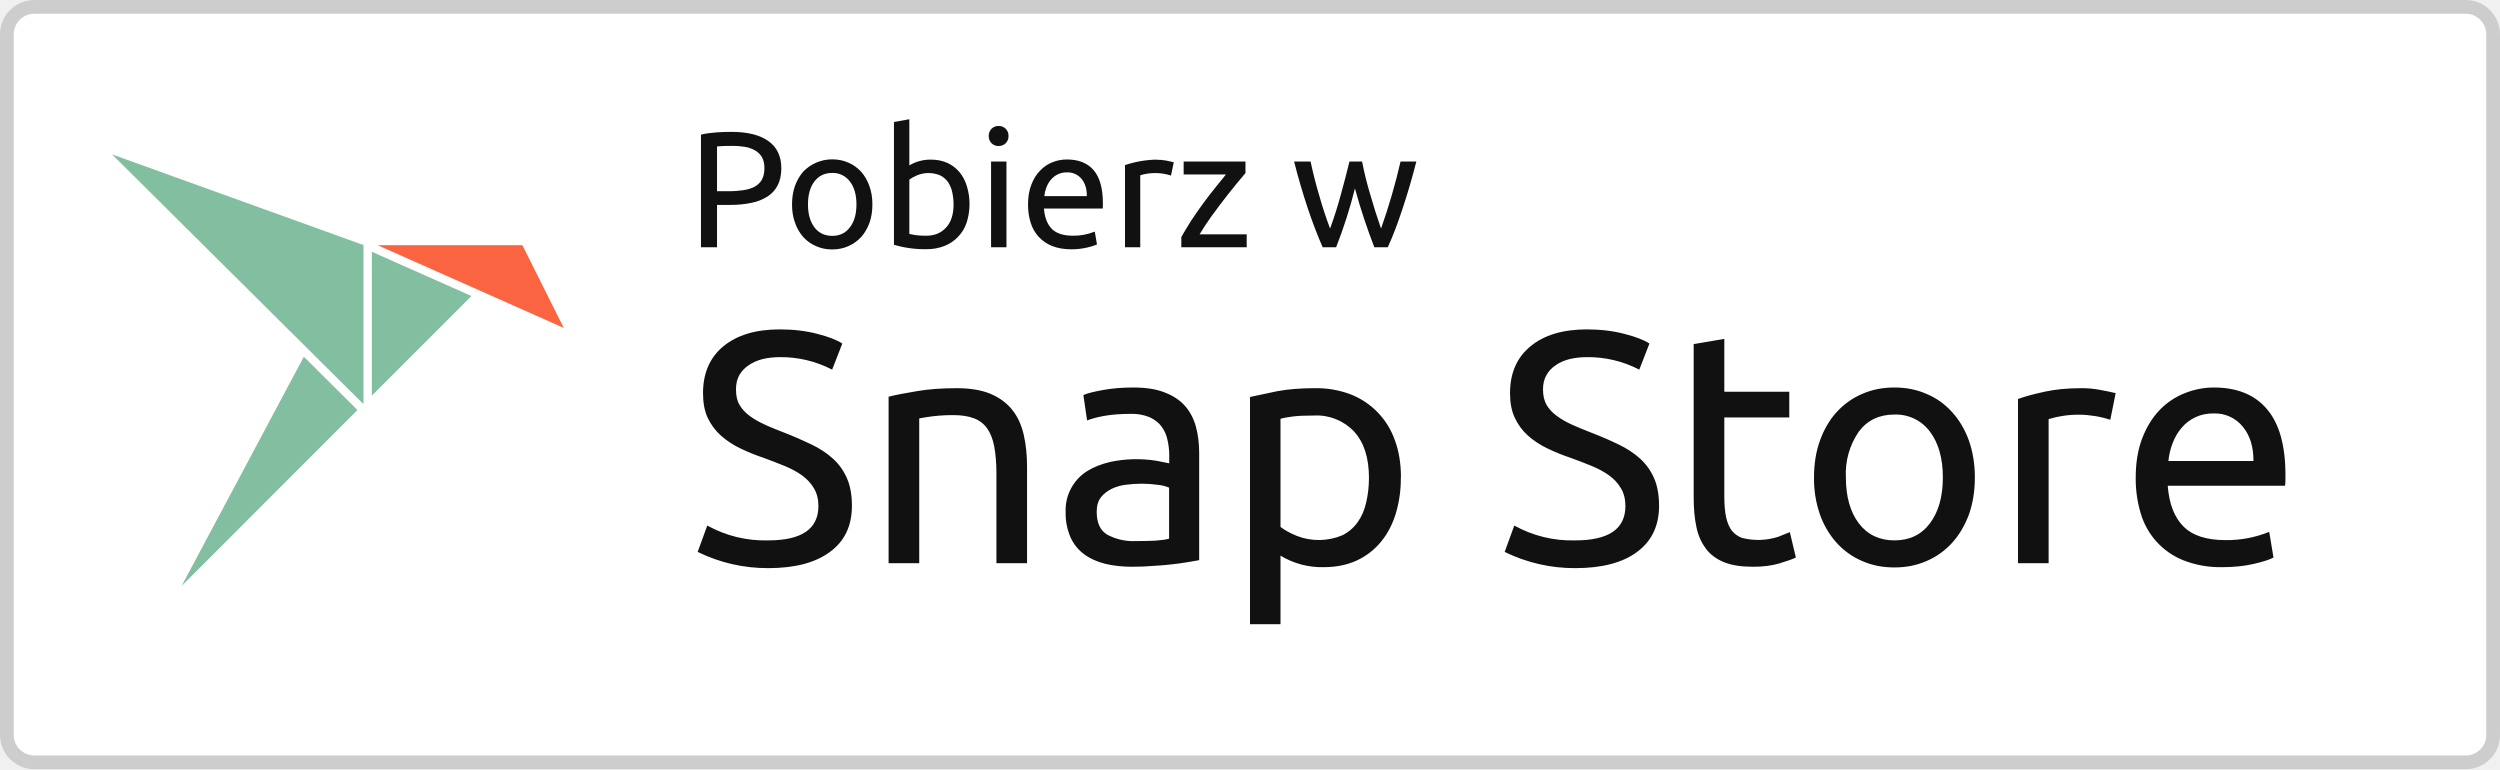
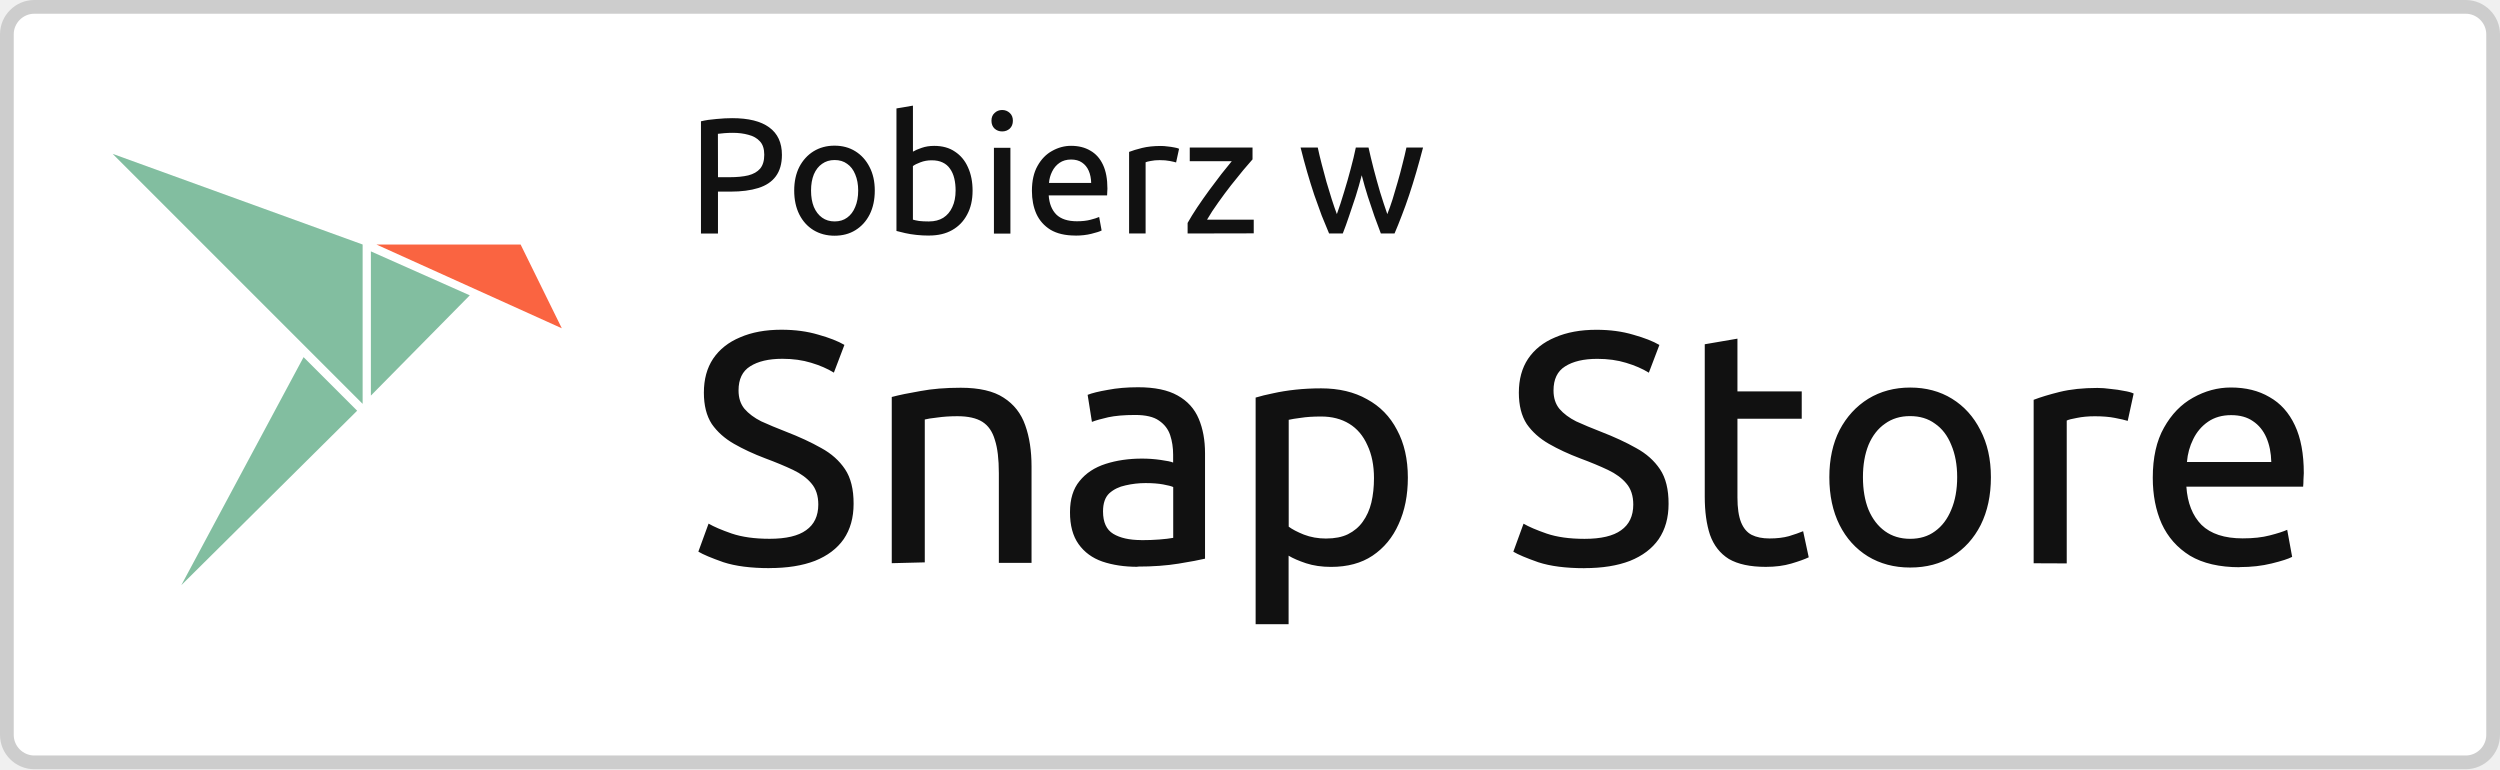
- <svg xmlns="http://www.w3.org/2000/svg" width="182" height="56">
-   <g fill="none" fill-rule="evenodd">
-     <rect stroke="#CDCDCD" fill="#FFF" x=".5" y=".5" width="181" height="55" rx="2" />
-     <path d="M53.24 9.6c1.17 0 2.07.22 2.7.67.62.44.94 1.1.94 1.98 0 .48-.09.9-.26 1.23-.17.34-.42.62-.75.83a3.4 3.4 0 01-1.18.46c-.46.1-.99.15-1.57.15h-.92V18h-1.17V9.8c.33-.08.7-.13 1.1-.16.4-.03.77-.04 1.11-.04zm.1 1.02c-.5 0-.88.01-1.14.04v3.26h.87c.4 0 .76-.03 1.08-.08.32-.05.6-.14.81-.26.22-.13.4-.3.51-.51.12-.22.18-.5.18-.83 0-.32-.06-.58-.18-.8a1.4 1.4 0 00-.5-.49 2.18 2.18 0 00-.75-.26 5.25 5.25 0 00-.88-.07zm10.17 4.26c0 .5-.07.94-.21 1.34-.15.4-.35.75-.61 1.04-.26.28-.57.5-.93.66-.36.16-.75.24-1.18.24-.42 0-.81-.08-1.17-.24a2.67 2.67 0 01-.93-.66 3.07 3.07 0 01-.6-1.04c-.15-.4-.22-.84-.22-1.34 0-.49.07-.93.21-1.34.15-.4.35-.75.6-1.04a2.93 2.93 0 012.1-.9c.44 0 .83.08 1.19.24.36.15.67.38.93.66.26.3.46.64.6 1.04.15.4.22.85.22 1.34zm-1.16 0c0-.7-.16-1.26-.48-1.67a1.54 1.54 0 00-1.29-.62c-.54 0-.97.2-1.29.62-.31.4-.47.97-.47 1.67s.16 1.26.47 1.67c.32.42.75.62 1.3.62.54 0 .97-.2 1.28-.62.32-.4.48-.97.48-1.67zm3.85-2.84a3.01 3.01 0 011.57-.42c.45 0 .85.08 1.2.24.34.16.64.38.88.67.24.29.42.63.54 1.03a4.44 4.44 0 01-.03 2.68 2.78 2.78 0 01-1.61 1.67 3.5 3.5 0 01-1.3.23 7.86 7.86 0 01-2.37-.32V8.88l1.12-.2v3.36zm0 4.99l.47.09c.2.03.46.04.77.04.6 0 1.08-.2 1.44-.6.36-.39.54-.95.54-1.68 0-.32-.04-.62-.1-.9a2.03 2.03 0 00-.31-.73 1.5 1.5 0 00-.56-.48 2.21 2.21 0 00-1.66-.02c-.26.11-.45.22-.59.33v3.95zm7.07.97h-1.12v-6.24h1.12V18zm-.57-7.37a.7.7 0 01-.72-.73.7.7 0 01.72-.73.7.7 0 01.72.73.7.7 0 01-.72.73zm2.14 4.26c0-.55.08-1.03.24-1.44.16-.42.37-.76.64-1.03.26-.27.56-.48.9-.61.35-.14.7-.2 1.06-.2.84 0 1.49.26 1.94.78.44.52.67 1.32.67 2.4v.18l-.01.21H76c.05.65.24 1.14.57 1.48.33.33.84.5 1.53.5a4.1 4.1 0 001.6-.3l.16.94a5.08 5.08 0 01-1.87.35c-.55 0-1.02-.09-1.42-.25a2.63 2.63 0 01-1.54-1.7c-.13-.4-.19-.84-.19-1.3zm4.28-.61c.01-.5-.11-.92-.37-1.24a1.3 1.3 0 00-1.08-.49 1.47 1.47 0 00-1.17.54 1.8 1.8 0 00-.32.55c-.08.21-.13.42-.15.64h3.1zm5.08-2.65a3.47 3.47 0 01.7.06 10.46 10.46 0 01.55.12l-.2.97a3.74 3.74 0 00-2.24-.02V18H81.9v-5.98a7.59 7.59 0 012.3-.4zm6.47.97a50.02 50.02 0 00-2.5 3.18c-.32.45-.6.88-.84 1.28h3.43V18H86v-.74c.2-.36.43-.74.7-1.17a31.42 31.42 0 011.79-2.45l.76-.94h-3.08v-.94h4.5v.84zm9.38 5.4a49.7 49.7 0 01-.71-1.97c-.25-.74-.48-1.51-.7-2.31A34.93 34.93 0 0197.27 18h-.98c-.36-.82-.72-1.76-1.08-2.82a49.5 49.5 0 01-1-3.42h1.2a31.9 31.9 0 00.65 2.54 28.3 28.3 0 00.77 2.34 29.66 29.66 0 00.78-2.46 76.88 76.88 0 00.63-2.42h.92a23.91 23.91 0 00.6 2.42 42.6 42.6 0 00.78 2.46 44.67 44.67 0 001.42-4.88h1.15a49.5 49.5 0 01-1 3.42c-.35 1.06-.7 2-1.08 2.82h-.97zM55.93 39.34c2.43 0 3.65-.83 3.65-2.5 0-.5-.11-.94-.33-1.3-.21-.36-.5-.67-.87-.94-.37-.26-.8-.49-1.26-.68-.48-.2-.98-.38-1.5-.58-.61-.2-1.19-.44-1.73-.7a6.05 6.05 0 01-1.42-.94c-.4-.36-.71-.79-.95-1.28-.23-.5-.34-1.1-.34-1.8 0-1.46.5-2.6 1.48-3.41 1-.82 2.36-1.23 4.1-1.23 1.02 0 1.93.11 2.76.33.82.21 1.42.45 1.8.7l-.74 1.9a8.05 8.05 0 00-3.82-.91c-.44 0-.86.05-1.24.14-.38.1-.72.24-1 .44-.3.19-.52.43-.7.73-.16.3-.24.64-.24 1.04 0 .45.08.83.26 1.13.18.3.42.57.74.8.32.24.7.45 1.12.64.42.2.9.38 1.4.58.72.28 1.38.57 1.98.86.6.29 1.12.63 1.56 1.03.44.4.78.88 1.02 1.43.24.55.36 1.22.36 2 0 1.46-.53 2.58-1.6 3.36-1.06.79-2.56 1.18-4.5 1.18a11.54 11.54 0 01-5.13-1.18l.7-1.92a8.63 8.63 0 004.44 1.08zm8.76-10.46c.51-.13 1.19-.26 2.04-.4.85-.15 1.82-.22 2.93-.22.99 0 1.81.14 2.47.42.65.28 1.18.67 1.57 1.17.4.5.67 1.11.83 1.81.16.7.24 1.48.24 2.33V41h-2.23v-6.53c0-.77-.06-1.42-.16-1.97-.1-.54-.28-.98-.52-1.32a2.04 2.04 0 00-.96-.73c-.4-.15-.9-.23-1.48-.23a11.93 11.93 0 00-2.1.17l-.4.07V41h-2.23V28.88zm18 10.51c.53 0 1-.01 1.4-.03.41-.03.75-.07 1.02-.14V35.5a2.86 2.86 0 00-.78-.2 8.68 8.68 0 00-2.37-.01 3.3 3.3 0 00-1.04.3c-.3.15-.57.36-.78.62-.2.27-.3.61-.3 1.05 0 .8.25 1.35.76 1.66a4 4 0 002.09.47zm-.2-11.18c.9 0 1.66.11 2.27.35.62.23 1.12.56 1.5.98.37.42.64.93.8 1.51.16.59.24 1.23.24 1.93v7.8l-.8.14a23.37 23.37 0 01-2.58.28c-.5.04-1 .06-1.5.06-.7 0-1.35-.07-1.94-.21-.6-.15-1.1-.37-1.54-.69a3.13 3.13 0 01-1-1.23 4.33 4.33 0 01-.36-1.85 3.35 3.35 0 011.56-2.98c.48-.3 1.04-.52 1.68-.67a9.16 9.16 0 013.4-.08 40.87 40.87 0 01.9.18v-.63c0-.36-.05-.73-.13-1.09a2.5 2.5 0 00-.43-.96c-.2-.28-.5-.5-.85-.67a3.34 3.34 0 00-1.4-.25c-.74 0-1.39.05-1.94.15-.55.1-.96.22-1.23.33l-.27-1.85c.29-.13.77-.25 1.44-.37.67-.12 1.4-.18 2.19-.18zm17.17 6.57c0-1.45-.36-2.57-1.08-3.36a3.72 3.72 0 00-2.88-1.17c-.68 0-1.2.02-1.58.07-.37.05-.67.1-.9.17v7.87c.28.22.67.44 1.18.65a4.42 4.42 0 003.32-.04c.46-.23.83-.55 1.12-.96.29-.4.5-.89.62-1.44.13-.55.2-1.15.2-1.79zm2.32 0a8.8 8.8 0 01-.37 2.62c-.25.8-.61 1.49-1.09 2.06a4.96 4.96 0 01-1.76 1.35c-.7.32-1.5.48-2.4.48a5.8 5.8 0 01-3.14-.84v4.99H91V28.9l1.98-.42c.8-.15 1.71-.22 2.75-.22a7 7 0 012.6.45 5.55 5.55 0 013.22 3.35c.3.8.44 1.72.44 2.72zm12.7 4.56c2.43 0 3.65-.83 3.65-2.5 0-.5-.11-.94-.33-1.3-.21-.36-.5-.67-.87-.94-.37-.26-.79-.49-1.26-.68-.47-.2-.97-.38-1.5-.58-.61-.2-1.19-.44-1.73-.7a6.05 6.05 0 01-1.42-.94c-.4-.36-.71-.79-.94-1.28-.24-.5-.35-1.1-.35-1.8 0-1.46.5-2.6 1.49-3.41.99-.82 2.36-1.23 4.1-1.23 1 0 1.92.11 2.75.33.82.21 1.43.45 1.81.7l-.74 1.9a8.05 8.05 0 00-3.82-.91c-.45 0-.86.05-1.25.14-.38.1-.72.24-1 .44-.3.19-.52.43-.69.73-.17.3-.25.64-.25 1.04 0 .45.09.83.26 1.13.18.3.43.57.75.8.32.24.69.45 1.11.64.43.2.9.38 1.4.58.73.28 1.39.57 1.99.86.6.29 1.12.63 1.56 1.03.44.4.78.88 1.02 1.43.24.55.36 1.22.36 2 0 1.46-.54 2.58-1.6 3.36-1.06.79-2.56 1.18-4.5 1.18a11.54 11.54 0 01-5.14-1.18l.7-1.92a8.63 8.63 0 004.44 1.08zm10.85-10.82h4.73v1.87h-4.73v5.76c0 .63.05 1.14.14 1.55.1.4.24.73.43.96.2.23.44.4.72.5a4.74 4.74 0 002.63-.08l.85-.34.44 1.85c-.23.11-.62.25-1.18.42-.56.17-1.2.25-1.92.25-.85 0-1.55-.1-2.1-.32s-1-.54-1.33-.97a3.9 3.9 0 01-.71-1.6c-.14-.63-.2-1.36-.2-2.2V25.05l2.23-.38v3.86zm18.24 6.24c0 1-.15 1.89-.43 2.69-.3.8-.7 1.49-1.22 2.06a5.33 5.33 0 01-1.86 1.33c-.72.32-1.5.47-2.35.47-.85 0-1.63-.15-2.35-.47a5.33 5.33 0 01-1.86-1.33 6.15 6.15 0 01-1.21-2.06 7.9 7.9 0 01-.43-2.69c0-.98.14-1.87.43-2.68.29-.8.69-1.5 1.21-2.07a5.33 5.33 0 011.86-1.33c.72-.32 1.5-.47 2.35-.47.85 0 1.63.15 2.35.47.72.3 1.34.75 1.86 1.33.52.57.93 1.27 1.22 2.07.28.81.43 1.7.43 2.68zm-2.33 0c0-1.4-.32-2.52-.95-3.35a3.08 3.08 0 00-2.58-1.23c-1.09 0-1.95.4-2.58 1.23a5.37 5.37 0 00-.95 3.35c0 1.4.32 2.52.95 3.35.63.82 1.5 1.23 2.58 1.23 1.09 0 1.95-.4 2.58-1.23.63-.83.95-1.94.95-3.35zm10.08-6.5a6.94 6.94 0 011.4.13 20.92 20.92 0 011.1.23l-.39 1.94a7.48 7.48 0 00-4.49-.05V41h-2.23V29.05c.53-.2 1.19-.37 1.97-.54.78-.17 1.66-.25 2.64-.25zm3.96 6.52c0-1.1.16-2.06.48-2.89.32-.82.74-1.5 1.27-2.05a5.16 5.16 0 011.83-1.22 5.7 5.7 0 012.1-.41c1.69 0 2.98.52 3.87 1.57.9 1.05 1.35 2.64 1.35 4.79v.37c0 .15-.01.3-.03.42h-8.54c.1 1.3.47 2.28 1.13 2.95.65.67 1.68 1.01 3.07 1.01a8.19 8.19 0 003.19-.6l.31 1.87c-.27.15-.75.3-1.43.46-.68.16-1.45.24-2.31.24a7.35 7.35 0 01-2.82-.5 5.26 5.26 0 01-3.1-3.4 8.68 8.68 0 01-.37-2.6zm8.57-1.22c.01-1-.24-1.84-.76-2.48a2.6 2.6 0 00-2.15-.98 2.94 2.94 0 00-2.35 1.08c-.27.32-.48.7-.63 1.1-.16.42-.26.85-.3 1.28h6.19z" fill="#111" />
-     <path d="M27.07 28.8V18.33l7.25 3.22-7.25 7.25zM13.23 42.64l8.89-16.67 3.9 3.88-12.79 12.8zm-5.07-31.4l18.3 6.6v11.58L8.15 11.23z" fill="#82BEA0" fill-rule="nonzero" />
-     <path fill="#FA6441" fill-rule="nonzero" d="M38.03 17.85H27.49l13.55 6.02z" />
+ <svg xmlns="http://www.w3.org/2000/svg" id="a" enable-background="new 0 0 182 56" version="1.1" viewBox="0 0 182 56">
+   <style id="b" type="text/css">.st0 {
+             fill-rule: evenodd;
+             clip-rule: evenodd;
+             fill: #FFFFFF;
+             stroke: #CDCDCD;
+         }
+ 
+         .st1 {
+             fill: #82BEA0;
+         }
+ 
+         .st2 {
+             fill: #FA6441;
+         }
+ 
+         .st3 {
+             fill: #111111;
+         }
+ 
+         .st4 {
+             font-family: 'Ubuntu';
+         }
+ 
+         .st5 {
+             font-size: 12px;
+             font-weight: 500;
+         }
+ 
+         .st6 {
+             font-size: 24px;
+             font-weight: 500;
+         }</style>
+   <g id="e">
+     <g id="f">
+       <path id="g" class="st0" d="m2.5 0.5h177c1.1 0 2 0.9 2 2v51c0 1.1-0.9 2-2 2h-177c-1.1 0-2-0.9-2-2v-51c0-1.1 0.9-2 2-2z" />
+       <g id="h" transform="translate(8 11)">
+         <path id="i" class="st1" d="M19,17.8V7.3l7.2,3.2L19,17.8z M5.2,31.6L14.1,15l3.9,3.9L5.2,31.6z M0.2,0.2l18.2,6.6v11.6     L0.2,0.2z" />
+         <polygon id="j" class="st2" points="29.9 6.8 19.4 6.8 32.9 12.9" />
+       </g>
+       <path id="k" class="st3 st4 st5" transform="translate(50,17)" d="m1.03 0v-8.17q0.504-0.12 1.13-0.168 0.624-0.06 1.14-0.06 1.79 0 2.7 0.672 0.924 0.672 0.924 2 0 0.96-0.444 1.56-0.432 0.588-1.27 0.852t-2.03 0.264h-0.912v3.05zm1.24-4.1h0.864q0.78 0 1.34-0.132 0.564-0.144 0.864-0.492 0.3-0.36 0.3-1.01 0-0.636-0.312-0.972-0.312-0.348-0.84-0.48-0.516-0.144-1.13-0.144-0.348 0-0.624 0.024t-0.468 0.048zm8.49 4.26q-0.864 0-1.54-0.408-0.66-0.408-1.03-1.14-0.372-0.744-0.372-1.74 0-0.984 0.372-1.72 0.384-0.732 1.04-1.14 0.672-0.408 1.52-0.408 0.864 0 1.52 0.408t1.03 1.14q0.384 0.732 0.384 1.72 0 0.996-0.372 1.74-0.372 0.732-1.03 1.14-0.648 0.408-1.54 0.408zm0-1.04q0.54 0 0.912-0.276 0.384-0.276 0.588-0.78 0.216-0.504 0.216-1.19 0-0.672-0.216-1.18-0.204-0.504-0.588-0.768-0.372-0.276-0.912-0.276-0.528 0-0.912 0.276-0.384 0.264-0.6 0.768-0.204 0.504-0.204 1.18 0 0.684 0.204 1.19 0.216 0.504 0.6 0.78 0.384 0.276 0.912 0.276zm6.89 1.03q-0.492 0-0.936-0.048t-0.816-0.132q-0.36-0.084-0.636-0.156v-8.92l1.2-0.204v3.35q0.24-0.144 0.636-0.276 0.408-0.144 0.912-0.144 0.9 0 1.51 0.42 0.624 0.408 0.948 1.14 0.336 0.732 0.336 1.7 0 1.01-0.396 1.74-0.384 0.732-1.09 1.13-0.696 0.396-1.67 0.396zm-0.012-1.03q0.6 0 1.03-0.264 0.432-0.276 0.66-0.78 0.24-0.504 0.24-1.21 0-0.48-0.096-0.876-0.096-0.408-0.312-0.708-0.204-0.3-0.54-0.456-0.324-0.156-0.792-0.156-0.444 0-0.816 0.144-0.36 0.132-0.552 0.276v3.9q0.156 0.048 0.444 0.096 0.3 0.036 0.732 0.036zm4.72 0.888v-6.25h1.2v6.25zm0.6-7.44q-0.324 0-0.552-0.204-0.228-0.216-0.228-0.576t0.228-0.564q0.228-0.216 0.552-0.216t0.552 0.216q0.228 0.204 0.228 0.564t-0.228 0.576q-0.228 0.204-0.552 0.204zm5.33 7.58q-1.1 0-1.81-0.42-0.696-0.432-1.03-1.16-0.324-0.732-0.324-1.67 0-1.1 0.408-1.82 0.408-0.732 1.06-1.09 0.66-0.372 1.38-0.372 0.816 0 1.4 0.348 0.6 0.336 0.924 1.03 0.324 0.684 0.324 1.74 0 0.108-0.012 0.24 0 0.132-0.012 0.252h-4.25q0.06 0.888 0.552 1.39 0.504 0.492 1.5 0.492 0.576 0 0.984-0.108 0.42-0.108 0.636-0.204l0.18 0.984q-0.204 0.108-0.744 0.24-0.528 0.132-1.16 0.132zm-1.92-3.83h3.07q-0.012-0.504-0.18-0.888t-0.492-0.6q-0.312-0.216-0.792-0.216-0.492 0-0.84 0.24t-0.54 0.636q-0.192 0.384-0.228 0.828zm5.83 3.68v-5.94q0.372-0.144 0.948-0.288 0.588-0.144 1.37-0.144 0.228 0 0.48 0.036 0.264 0.024 0.492 0.072 0.228 0.036 0.348 0.096l-0.216 0.996q-0.156-0.048-0.468-0.108-0.3-0.06-0.732-0.06-0.36 0-0.648 0.06-0.276 0.048-0.372 0.096v5.18zm4.26 0v-0.768q0.288-0.516 0.696-1.13 0.42-0.624 0.876-1.25 0.468-0.636 0.888-1.18 0.432-0.552 0.756-0.936h-3.06v-0.996h4.57v0.864q-0.252 0.276-0.672 0.78-0.408 0.492-0.888 1.1-0.468 0.6-0.936 1.26-0.468 0.648-0.816 1.25h3.4v0.996zm10.3 0q-0.264-0.612-0.54-1.31-0.264-0.708-0.54-1.5-0.264-0.792-0.516-1.66t-0.48-1.79h1.25q0.12 0.564 0.288 1.21 0.168 0.636 0.348 1.3 0.192 0.648 0.384 1.26 0.192 0.6 0.372 1.08 0.276-0.768 0.528-1.62 0.264-0.852 0.48-1.68 0.228-0.84 0.372-1.55h0.924q0.156 0.708 0.372 1.55 0.216 0.828 0.468 1.69 0.264 0.852 0.528 1.61 0.192-0.48 0.384-1.08 0.192-0.612 0.372-1.26 0.192-0.66 0.348-1.3 0.168-0.648 0.288-1.21h1.21q-0.24 0.924-0.492 1.79t-0.516 1.66-0.54 1.5q-0.264 0.696-0.528 1.31h-0.996q-0.216-0.576-0.468-1.26-0.24-0.684-0.48-1.43-0.24-0.756-0.444-1.55-0.204 0.792-0.444 1.55-0.24 0.744-0.48 1.43-0.228 0.684-0.456 1.26z" fill="#111" aria-label="Pobierz w" />
+       <path id="l" class="st3 st4 st6" transform="translate(50,41)" d="m6.02 0.36q-2.04 0-3.36-0.432-1.3-0.456-1.82-0.768l0.744-2.04q0.576 0.336 1.68 0.72 1.13 0.384 2.76 0.384 1.8 0 2.66-0.624 0.888-0.624 0.888-1.87 0-0.96-0.504-1.54-0.48-0.576-1.34-0.984t-2.02-0.84q-1.27-0.48-2.28-1.06t-1.61-1.44q-0.576-0.888-0.576-2.28 0-1.46 0.672-2.47 0.696-1.03 1.97-1.56 1.27-0.552 3-0.552 1.49 0 2.69 0.36 1.2 0.336 1.9 0.744l-0.768 2.02q-0.696-0.432-1.66-0.72-0.936-0.288-2.09-0.288-1.49 0-2.35 0.552-0.84 0.528-0.84 1.75 0 0.816 0.432 1.34 0.456 0.528 1.22 0.912 0.792 0.36 1.78 0.744 1.49 0.576 2.59 1.2 1.1 0.6 1.73 1.54t0.624 2.52q0 1.51-0.72 2.57-0.72 1.03-2.09 1.58-1.37 0.528-3.31 0.528zm8.9-0.36v-12.1q0.816-0.216 2.09-0.432 1.27-0.24 2.93-0.24 2.02 0 3.12 0.72 1.13 0.72 1.58 2.02 0.456 1.27 0.456 3v7.01h-2.38v-6.53q0-1.54-0.288-2.42-0.264-0.912-0.912-1.32t-1.82-0.408q-0.792 0-1.46 0.096-0.648 0.072-0.912 0.144v10.4zm17.9 0.264q-1.44 0-2.57-0.384-1.1-0.384-1.73-1.27t-0.624-2.33q0-1.42 0.696-2.26 0.696-0.864 1.9-1.25t2.66-0.384q0.672 0 1.34 0.096 0.696 0.096 0.912 0.192v-0.576q0-0.768-0.216-1.42t-0.816-1.06q-0.576-0.408-1.73-0.408-1.2 0-1.97 0.168-0.744 0.168-1.18 0.336l-0.312-1.97q0.48-0.192 1.46-0.36 0.984-0.192 2.21-0.192 1.82 0 2.88 0.6 1.08 0.6 1.54 1.7 0.456 1.08 0.456 2.5v7.68q-0.6 0.144-1.92 0.36t-3 0.216zm0.24-1.94q0.744 0 1.34-0.048 0.624-0.048 1.01-0.12v-3.7q-0.216-0.096-0.744-0.192t-1.27-0.096-1.46 0.168q-0.696 0.144-1.18 0.576-0.456 0.432-0.456 1.32 0 1.18 0.744 1.63t2.02 0.456zm8.35 6.12v-16.5q0.552-0.168 1.27-0.312 0.744-0.168 1.63-0.264t1.87-0.096q1.94 0 3.34 0.792 1.42 0.768 2.18 2.23 0.792 1.46 0.792 3.48 0 1.92-0.672 3.38-0.648 1.46-1.9 2.3-1.22 0.816-3.02 0.816-1.01 0-1.82-0.264-0.792-0.264-1.27-0.552v4.99zm5.14-6.24q0.936 0 1.58-0.312 0.672-0.336 1.08-0.912 0.432-0.6 0.624-1.39 0.192-0.816 0.192-1.78 0-1.39-0.48-2.4-0.456-1.03-1.32-1.56t-2.06-0.528q-0.864 0-1.46 0.096-0.576 0.072-0.888 0.144v7.78q0.384 0.288 1.1 0.576 0.744 0.288 1.63 0.288zm18.8 2.16q-2.04 0-3.36-0.432-1.3-0.456-1.82-0.768l0.744-2.04q0.576 0.336 1.68 0.72 1.13 0.384 2.76 0.384 1.8 0 2.66-0.624 0.888-0.624 0.888-1.87 0-0.96-0.504-1.54-0.48-0.576-1.34-0.984t-2.02-0.84q-1.27-0.48-2.28-1.06t-1.61-1.44q-0.576-0.888-0.576-2.28 0-1.46 0.672-2.47 0.696-1.03 1.97-1.56 1.27-0.552 3-0.552 1.49 0 2.69 0.36 1.2 0.336 1.9 0.744l-0.768 2.02q-0.696-0.432-1.66-0.72-0.936-0.288-2.09-0.288-1.49 0-2.35 0.552-0.84 0.528-0.84 1.75 0 0.816 0.432 1.34 0.456 0.528 1.22 0.912 0.792 0.36 1.78 0.744 1.49 0.576 2.59 1.2 1.1 0.6 1.73 1.54t0.624 2.52q0 1.51-0.72 2.57-0.72 1.03-2.09 1.58-1.37 0.528-3.31 0.528zm13.2-0.096q-1.7 0-2.69-0.576-0.96-0.6-1.37-1.75-0.384-1.15-0.384-2.78v-11.1l2.38-0.408v3.84h4.68v1.99h-4.68v5.74q0 1.13 0.264 1.8 0.264 0.648 0.768 0.912 0.528 0.264 1.3 0.264 0.816 0 1.42-0.168 0.624-0.192 1.03-0.36l0.408 1.9q-0.456 0.216-1.27 0.456t-1.85 0.24zm10.5 0.048q-1.73 0-3.07-0.816-1.32-0.816-2.06-2.28-0.744-1.49-0.744-3.48 0-1.97 0.744-3.43 0.768-1.46 2.09-2.28 1.34-0.816 3.05-0.816 1.73 0 3.05 0.816t2.06 2.28q0.768 1.46 0.768 3.43 0 1.99-0.744 3.48-0.744 1.46-2.06 2.28-1.3 0.816-3.07 0.816zm0-2.09q1.08 0 1.82-0.552 0.768-0.552 1.18-1.56 0.432-1.01 0.432-2.38 0-1.34-0.432-2.35-0.408-1.01-1.18-1.54-0.744-0.552-1.82-0.552-1.06 0-1.82 0.552-0.768 0.528-1.2 1.54-0.408 1.01-0.408 2.35 0 1.37 0.408 2.38 0.432 1.01 1.2 1.56t1.82 0.552zm9 1.78v-11.9q0.744-0.288 1.9-0.576 1.18-0.288 2.74-0.288 0.456 0 0.96 0.072 0.528 0.048 0.984 0.144 0.456 0.072 0.696 0.192l-0.432 1.99q-0.312-0.096-0.936-0.216-0.6-0.12-1.46-0.12-0.72 0-1.3 0.12-0.552 0.096-0.744 0.192v10.4zm15 0.288q-2.21 0-3.62-0.84-1.39-0.864-2.06-2.33-0.648-1.46-0.648-3.34 0-2.21 0.816-3.65 0.816-1.46 2.11-2.18 1.32-0.744 2.76-0.744 1.63 0 2.81 0.696 1.2 0.672 1.85 2.06 0.648 1.37 0.648 3.48 0 0.216-0.024 0.48 0 0.264-0.024 0.504h-8.5q0.12 1.78 1.1 2.78 1.01 0.984 3 0.984 1.15 0 1.97-0.216 0.84-0.216 1.27-0.408l0.36 1.97q-0.408 0.216-1.49 0.48-1.06 0.264-2.33 0.264zm-3.84-7.66h6.14q-0.024-1.01-0.36-1.78t-0.984-1.2q-0.624-0.432-1.58-0.432-0.984 0-1.68 0.48t-1.08 1.27q-0.384 0.768-0.456 1.66z" fill="#111" aria-label="Snap Store" />
+     </g>
  </g>
</svg>
